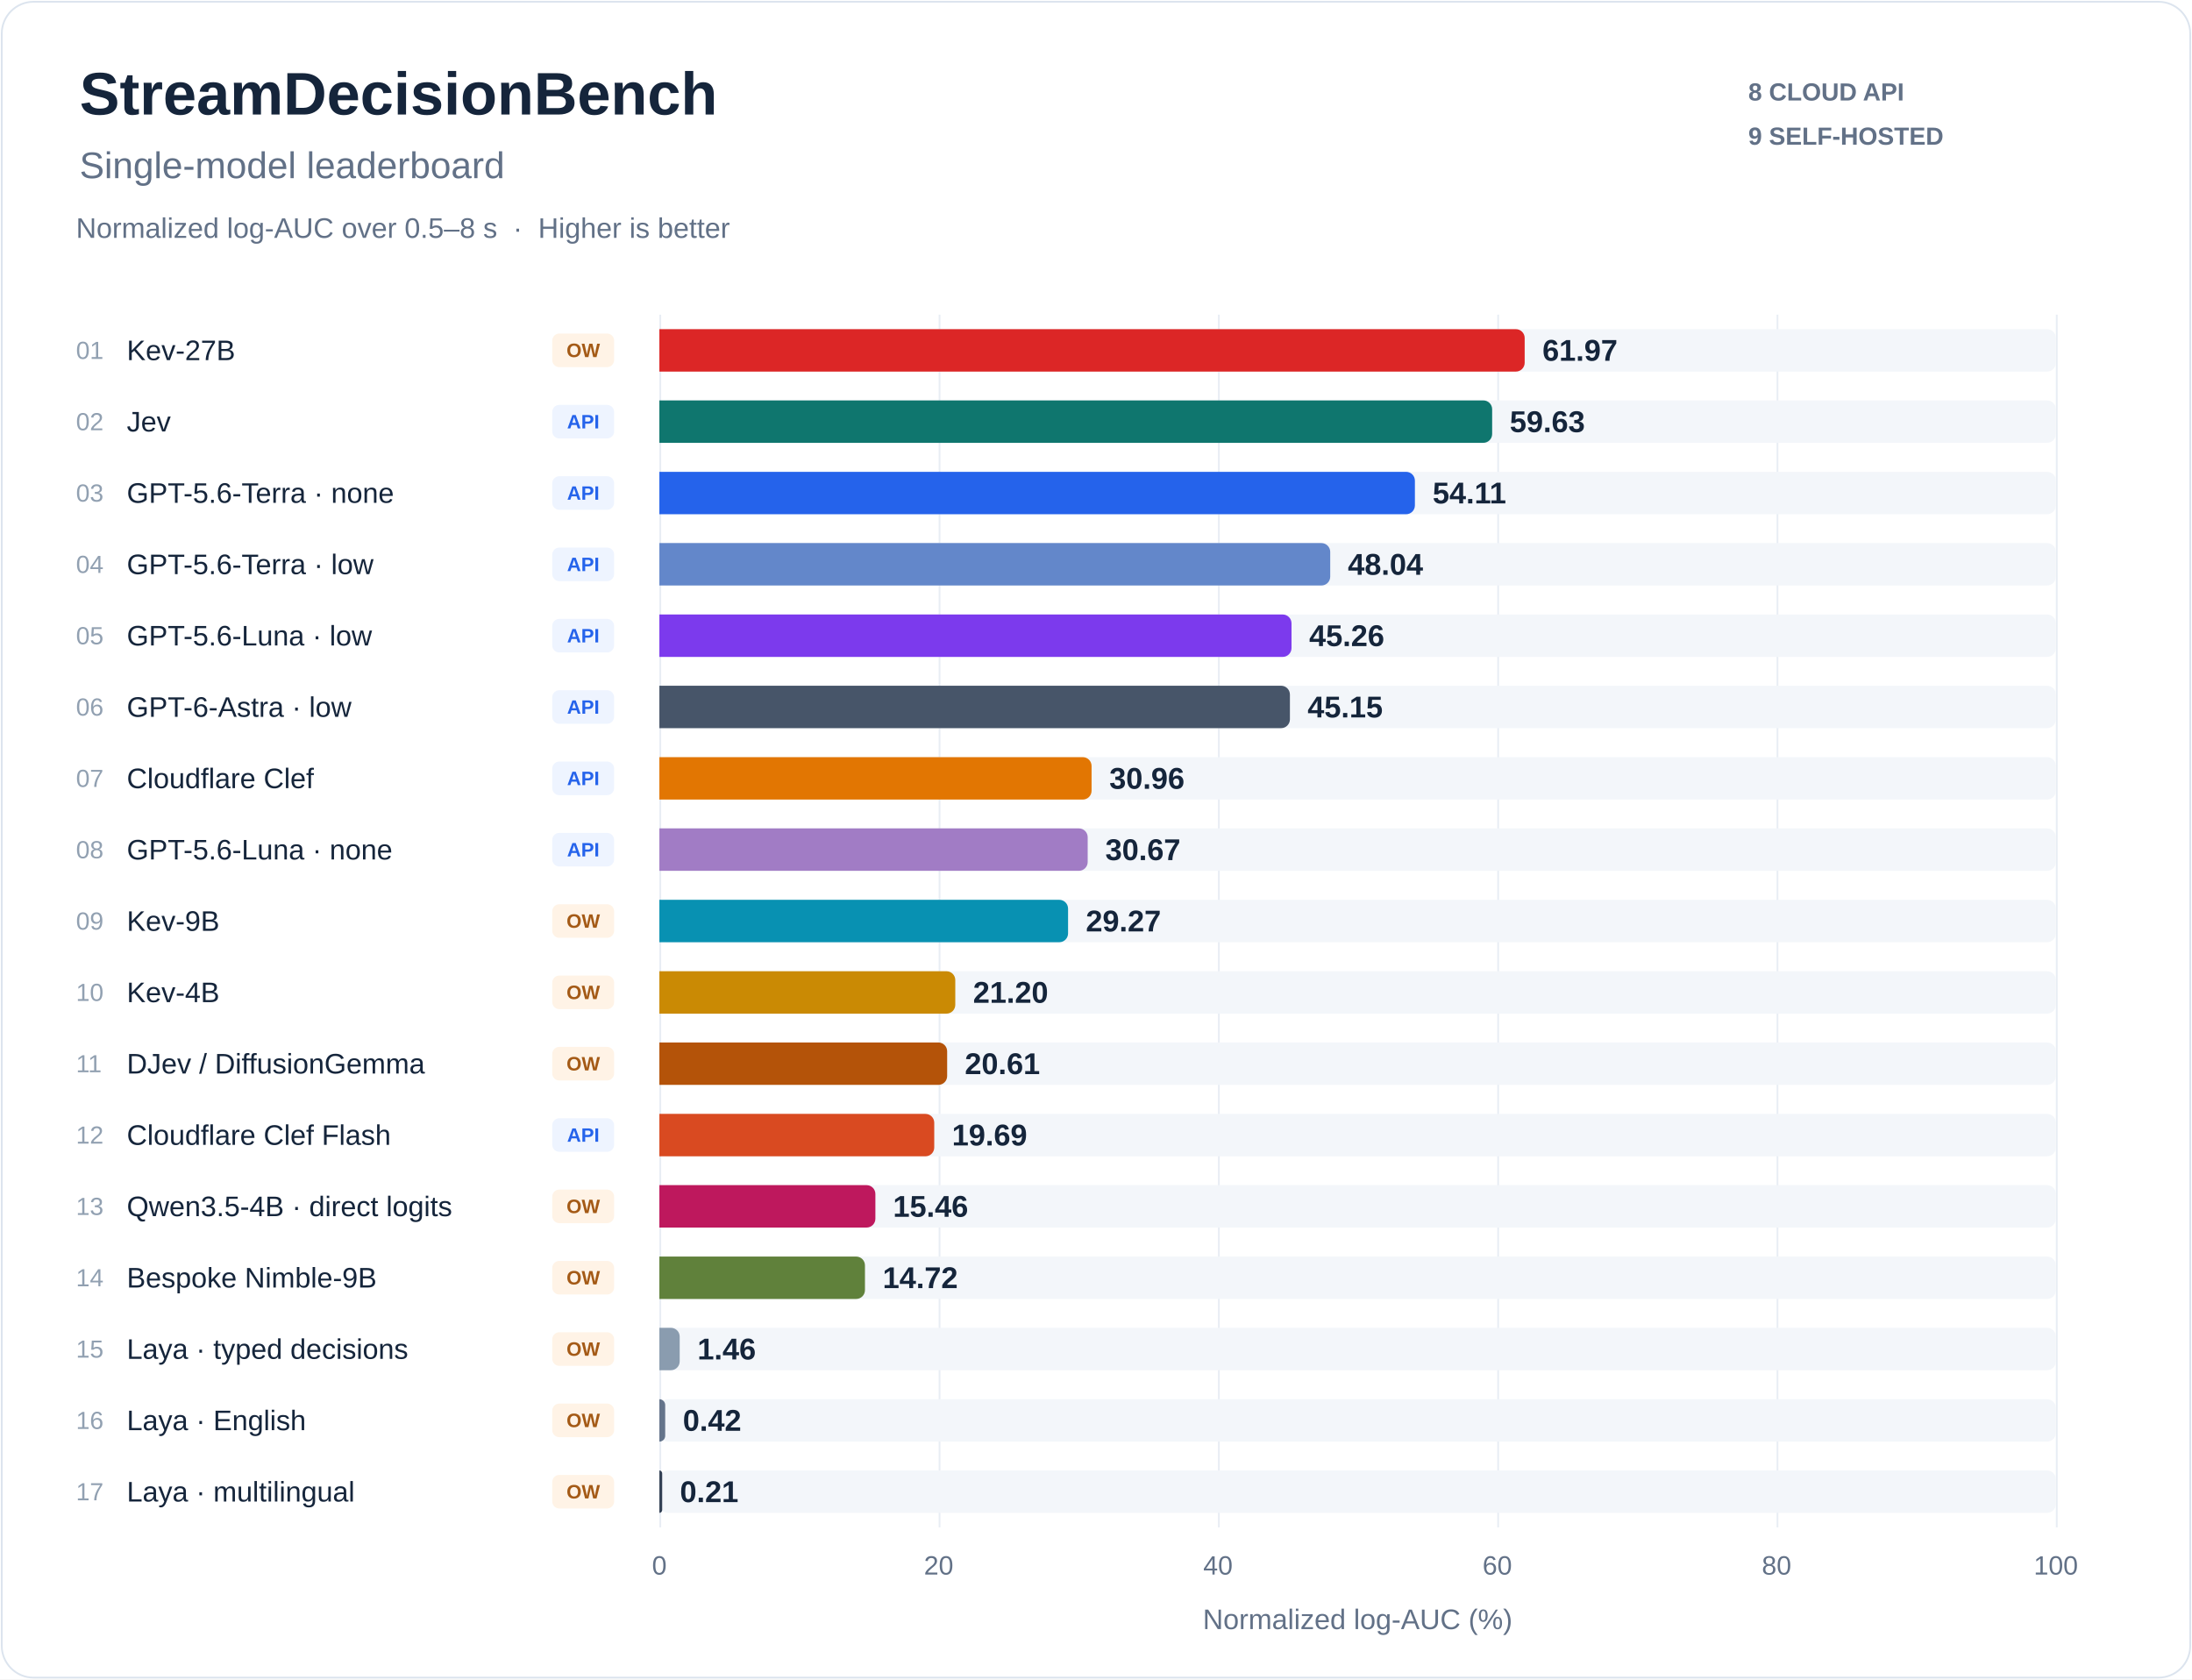
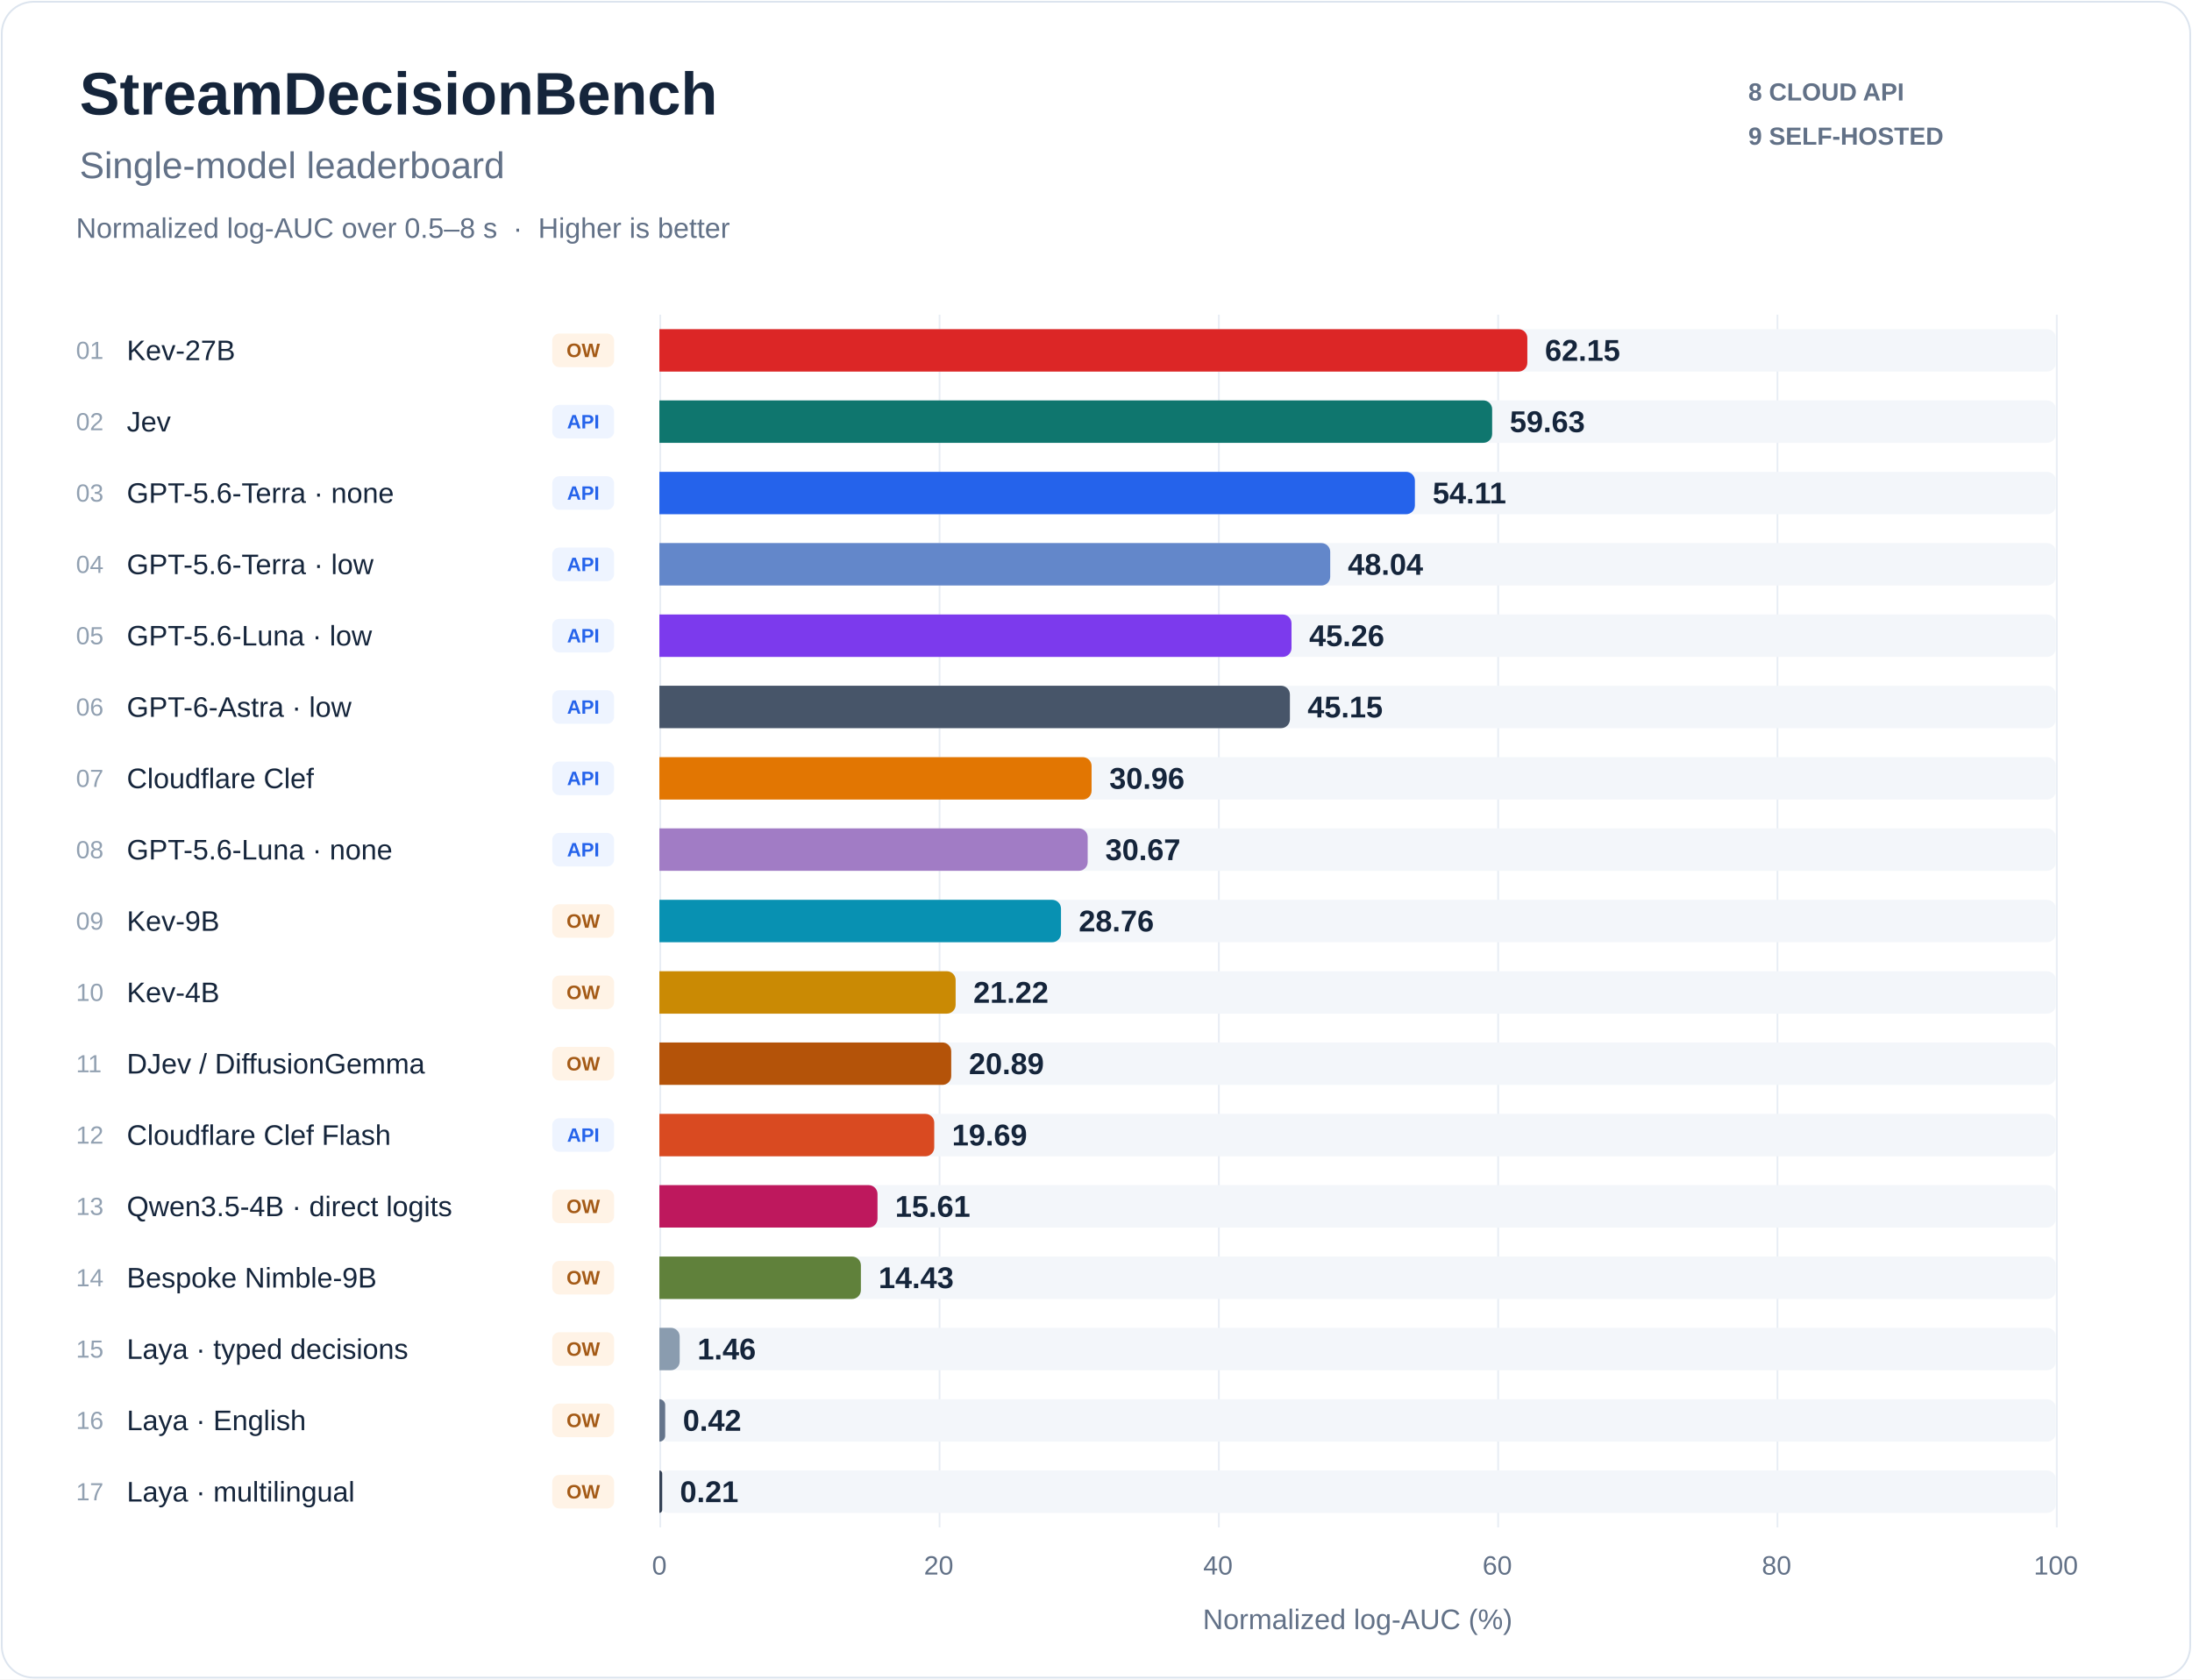
<svg xmlns="http://www.w3.org/2000/svg" role="img" aria-labelledby="chart-title chart-description" width="1240" height="950" version="1.1" baseProfile="full" viewBox="0 0 1240 950">
  <rect width="1240" height="950" x="0" y="0" fill="#FFFFFF" />
  <path d="M18 0L1220 0A18 18 0 0 1 1238 18L1238 930A18 18 0 0 1 1220 948L18 948A18 18 0 0 1 0 930L0 18A18 18 0 0 1 18 0Z" transform="translate(1 1)" fill="#FFFFFF" stroke="#DCE4EE" class="zr0-cls-0" />
  <text dominant-baseline="central" text-anchor="start" style="font-size:16px;font-family:Arial, Helvetica, sans-serif;font-weight:400;" xml:space="preserve" y="8" transform="translate(43 121)" fill="#627187">Normalized log-AUC over 0.5–8 s  ·  Higher is better</text>
  <text dominant-baseline="central" text-anchor="start" style="font-size:14px;font-family:Arial, Helvetica, sans-serif;font-weight:700;" xml:space="preserve" y="7" transform="translate(989 45)" fill="#627187">8 CLOUD API</text>
  <text dominant-baseline="central" text-anchor="start" style="font-size:14px;font-family:Arial, Helvetica, sans-serif;font-weight:700;" xml:space="preserve" y="7" transform="translate(989 70)" fill="#627187">9 SELF-HOSTED</text>
  <path d="M373.5 178L373.5 864" fill="none" pointer-events="visible" stroke="#E8EDF4" class="zr0-cls-0" />
  <path d="M531.5 178L531.5 864" fill="none" pointer-events="visible" stroke="#E8EDF4" class="zr0-cls-0" />
  <path d="M689.5 178L689.5 864" fill="none" pointer-events="visible" stroke="#E8EDF4" class="zr0-cls-0" />
  <path d="M847.5 178L847.5 864" fill="none" pointer-events="visible" stroke="#E8EDF4" class="zr0-cls-0" />
  <path d="M1005.5 178L1005.5 864" fill="none" pointer-events="visible" stroke="#E8EDF4" class="zr0-cls-0" />
  <path d="M1163.5 178L1163.5 864" fill="none" pointer-events="visible" stroke="#E8EDF4" class="zr0-cls-0" />
  <text dominant-baseline="central" text-anchor="middle" style="font-size:16px;font-family:Arial, Helvetica, sans-serif;" xml:space="preserve" y="8" transform="translate(768 908)" fill="#627187">Normalized log-AUC (%)</text>
  <text dominant-baseline="central" text-anchor="start" style="font-size:14px;font-family:Arial, Helvetica, sans-serif;" transform="translate(43 198.1765)" fill="#91A0B1">01</text>
  <text dominant-baseline="central" text-anchor="start" style="font: normal normal 12px Arial, Helvetica, sans-serif" xml:space="preserve" x="22" transform="translate(43 198.1765)" fill="#54555a">  </text>
  <text dominant-baseline="central" text-anchor="start" style="font-size:16px;font-family:Arial, Helvetica, sans-serif;font-weight:500;" x="28.72" transform="translate(43 198.1765)" fill="#15253B">Kev-27B</text>
  <text dominant-baseline="central" text-anchor="start" style="font: normal normal 12px Arial, Helvetica, sans-serif" xml:space="preserve" x="262.72" transform="translate(43 198.1765)" fill="#54555a">  </text>
  <path d="M273.4 -9.5L300.4 -9.5A4 4 0 0 1 304.4 -5.5L304.4 5.5A4 4 0 0 1 300.4 9.5L273.4 9.5A4 4 0 0 1 269.4 5.5L269.4 -5.5A4 4 0 0 1 273.4 -9.5Z" transform="translate(43 198.1765)" fill="#FFF3E6" class="zr0-cls-0" />
  <text dominant-baseline="central" text-anchor="middle" style="font-size:11px;font-family:Arial, Helvetica, sans-serif;font-weight:700;" x="286.94" transform="translate(43 198.1765)" fill="#A45A16">OW</text>
  <text dominant-baseline="central" text-anchor="start" style="font-size:14px;font-family:Arial, Helvetica, sans-serif;" transform="translate(43 238.5294)" fill="#91A0B1">02</text>
  <text dominant-baseline="central" text-anchor="start" style="font: normal normal 12px Arial, Helvetica, sans-serif" xml:space="preserve" x="22" transform="translate(43 238.5294)" fill="#54555a">  </text>
  <text dominant-baseline="central" text-anchor="start" style="font-size:16px;font-family:Arial, Helvetica, sans-serif;font-weight:500;" x="28.72" transform="translate(43 238.5294)" fill="#15253B">Jev</text>
  <text dominant-baseline="central" text-anchor="start" style="font: normal normal 12px Arial, Helvetica, sans-serif" xml:space="preserve" x="262.72" transform="translate(43 238.5294)" fill="#54555a">  </text>
  <path d="M273.4 -9.5L300.4 -9.5A4 4 0 0 1 304.4 -5.5L304.4 5.5A4 4 0 0 1 300.4 9.5L273.4 9.5A4 4 0 0 1 269.4 5.5L269.4 -5.5A4 4 0 0 1 273.4 -9.5Z" transform="translate(43 238.5294)" fill="#EEF4FF" class="zr0-cls-0" />
  <text dominant-baseline="central" text-anchor="middle" style="font-size:11px;font-family:Arial, Helvetica, sans-serif;font-weight:700;" x="286.94" transform="translate(43 238.5294)" fill="#2563EB">API</text>
  <text dominant-baseline="central" text-anchor="start" style="font-size:14px;font-family:Arial, Helvetica, sans-serif;" transform="translate(43 278.8824)" fill="#91A0B1">03</text>
  <text dominant-baseline="central" text-anchor="start" style="font: normal normal 12px Arial, Helvetica, sans-serif" xml:space="preserve" x="22" transform="translate(43 278.8824)" fill="#54555a">  </text>
  <text dominant-baseline="central" text-anchor="start" style="font-size:16px;font-family:Arial, Helvetica, sans-serif;font-weight:500;" xml:space="preserve" x="28.72" transform="translate(43 278.8824)" fill="#15253B">GPT-5.6-Terra · none</text>
  <text dominant-baseline="central" text-anchor="start" style="font: normal normal 12px Arial, Helvetica, sans-serif" xml:space="preserve" x="262.72" transform="translate(43 278.8824)" fill="#54555a">  </text>
  <path d="M273.4 -9.5L300.4 -9.5A4 4 0 0 1 304.4 -5.5L304.4 5.5A4 4 0 0 1 300.4 9.5L273.4 9.5A4 4 0 0 1 269.4 5.5L269.4 -5.5A4 4 0 0 1 273.4 -9.5Z" transform="translate(43 278.8824)" fill="#EEF4FF" class="zr0-cls-0" />
  <text dominant-baseline="central" text-anchor="middle" style="font-size:11px;font-family:Arial, Helvetica, sans-serif;font-weight:700;" x="286.94" transform="translate(43 278.8824)" fill="#2563EB">API</text>
  <text dominant-baseline="central" text-anchor="start" style="font-size:14px;font-family:Arial, Helvetica, sans-serif;" transform="translate(43 319.2353)" fill="#91A0B1">04</text>
  <text dominant-baseline="central" text-anchor="start" style="font: normal normal 12px Arial, Helvetica, sans-serif" xml:space="preserve" x="22" transform="translate(43 319.2353)" fill="#54555a">  </text>
  <text dominant-baseline="central" text-anchor="start" style="font-size:16px;font-family:Arial, Helvetica, sans-serif;font-weight:500;" xml:space="preserve" x="28.72" transform="translate(43 319.2353)" fill="#15253B">GPT-5.6-Terra · low</text>
  <text dominant-baseline="central" text-anchor="start" style="font: normal normal 12px Arial, Helvetica, sans-serif" xml:space="preserve" x="262.72" transform="translate(43 319.2353)" fill="#54555a">  </text>
  <path d="M273.4 -9.5L300.4 -9.5A4 4 0 0 1 304.4 -5.5L304.4 5.5A4 4 0 0 1 300.4 9.5L273.4 9.5A4 4 0 0 1 269.4 5.5L269.4 -5.5A4 4 0 0 1 273.4 -9.5Z" transform="translate(43 319.2353)" fill="#EEF4FF" class="zr0-cls-0" />
  <text dominant-baseline="central" text-anchor="middle" style="font-size:11px;font-family:Arial, Helvetica, sans-serif;font-weight:700;" x="286.94" transform="translate(43 319.2353)" fill="#2563EB">API</text>
  <text dominant-baseline="central" text-anchor="start" style="font-size:14px;font-family:Arial, Helvetica, sans-serif;" transform="translate(43 359.5882)" fill="#91A0B1">05</text>
  <text dominant-baseline="central" text-anchor="start" style="font: normal normal 12px Arial, Helvetica, sans-serif" xml:space="preserve" x="22" transform="translate(43 359.5882)" fill="#54555a">  </text>
  <text dominant-baseline="central" text-anchor="start" style="font-size:16px;font-family:Arial, Helvetica, sans-serif;font-weight:500;" xml:space="preserve" x="28.72" transform="translate(43 359.5882)" fill="#15253B">GPT-5.6-Luna · low</text>
  <text dominant-baseline="central" text-anchor="start" style="font: normal normal 12px Arial, Helvetica, sans-serif" xml:space="preserve" x="262.72" transform="translate(43 359.5882)" fill="#54555a">  </text>
  <path d="M273.4 -9.5L300.4 -9.5A4 4 0 0 1 304.4 -5.5L304.4 5.5A4 4 0 0 1 300.4 9.5L273.4 9.5A4 4 0 0 1 269.4 5.5L269.4 -5.5A4 4 0 0 1 273.4 -9.5Z" transform="translate(43 359.5882)" fill="#EEF4FF" class="zr0-cls-0" />
  <text dominant-baseline="central" text-anchor="middle" style="font-size:11px;font-family:Arial, Helvetica, sans-serif;font-weight:700;" x="286.94" transform="translate(43 359.5882)" fill="#2563EB">API</text>
  <text dominant-baseline="central" text-anchor="start" style="font-size:14px;font-family:Arial, Helvetica, sans-serif;" transform="translate(43 399.9412)" fill="#91A0B1">06</text>
  <text dominant-baseline="central" text-anchor="start" style="font: normal normal 12px Arial, Helvetica, sans-serif" xml:space="preserve" x="22" transform="translate(43 399.9412)" fill="#54555a">  </text>
  <text dominant-baseline="central" text-anchor="start" style="font-size:16px;font-family:Arial, Helvetica, sans-serif;font-weight:500;" xml:space="preserve" x="28.72" transform="translate(43 399.9412)" fill="#15253B">GPT-6-Astra · low</text>
  <text dominant-baseline="central" text-anchor="start" style="font: normal normal 12px Arial, Helvetica, sans-serif" xml:space="preserve" x="262.72" transform="translate(43 399.9412)" fill="#54555a">  </text>
  <path d="M273.4 -9.5L300.4 -9.5A4 4 0 0 1 304.4 -5.5L304.4 5.5A4 4 0 0 1 300.4 9.5L273.4 9.5A4 4 0 0 1 269.4 5.5L269.4 -5.5A4 4 0 0 1 273.4 -9.5Z" transform="translate(43 399.9412)" fill="#EEF4FF" class="zr0-cls-0" />
  <text dominant-baseline="central" text-anchor="middle" style="font-size:11px;font-family:Arial, Helvetica, sans-serif;font-weight:700;" x="286.94" transform="translate(43 399.9412)" fill="#2563EB">API</text>
  <text dominant-baseline="central" text-anchor="start" style="font-size:14px;font-family:Arial, Helvetica, sans-serif;" transform="translate(43 440.2941)" fill="#91A0B1">07</text>
  <text dominant-baseline="central" text-anchor="start" style="font: normal normal 12px Arial, Helvetica, sans-serif" xml:space="preserve" x="22" transform="translate(43 440.2941)" fill="#54555a">  </text>
  <text dominant-baseline="central" text-anchor="start" style="font-size:16px;font-family:Arial, Helvetica, sans-serif;font-weight:500;" xml:space="preserve" x="28.72" transform="translate(43 440.2941)" fill="#15253B">Cloudflare Clef</text>
  <text dominant-baseline="central" text-anchor="start" style="font: normal normal 12px Arial, Helvetica, sans-serif" xml:space="preserve" x="262.72" transform="translate(43 440.2941)" fill="#54555a">  </text>
  <path d="M273.4 -9.5L300.4 -9.5A4 4 0 0 1 304.4 -5.5L304.4 5.5A4 4 0 0 1 300.4 9.5L273.4 9.5A4 4 0 0 1 269.4 5.5L269.4 -5.5A4 4 0 0 1 273.4 -9.5Z" transform="translate(43 440.2941)" fill="#EEF4FF" class="zr0-cls-0" />
  <text dominant-baseline="central" text-anchor="middle" style="font-size:11px;font-family:Arial, Helvetica, sans-serif;font-weight:700;" x="286.94" transform="translate(43 440.2941)" fill="#2563EB">API</text>
  <text dominant-baseline="central" text-anchor="start" style="font-size:14px;font-family:Arial, Helvetica, sans-serif;" transform="translate(43 480.6471)" fill="#91A0B1">08</text>
  <text dominant-baseline="central" text-anchor="start" style="font: normal normal 12px Arial, Helvetica, sans-serif" xml:space="preserve" x="22" transform="translate(43 480.6471)" fill="#54555a">  </text>
  <text dominant-baseline="central" text-anchor="start" style="font-size:16px;font-family:Arial, Helvetica, sans-serif;font-weight:500;" xml:space="preserve" x="28.72" transform="translate(43 480.6471)" fill="#15253B">GPT-5.6-Luna · none</text>
  <text dominant-baseline="central" text-anchor="start" style="font: normal normal 12px Arial, Helvetica, sans-serif" xml:space="preserve" x="262.72" transform="translate(43 480.6471)" fill="#54555a">  </text>
  <path d="M273.4 -9.5L300.4 -9.5A4 4 0 0 1 304.4 -5.5L304.4 5.5A4 4 0 0 1 300.4 9.5L273.4 9.5A4 4 0 0 1 269.4 5.5L269.4 -5.5A4 4 0 0 1 273.4 -9.5Z" transform="translate(43 480.6471)" fill="#EEF4FF" class="zr0-cls-0" />
  <text dominant-baseline="central" text-anchor="middle" style="font-size:11px;font-family:Arial, Helvetica, sans-serif;font-weight:700;" x="286.94" transform="translate(43 480.6471)" fill="#2563EB">API</text>
  <text dominant-baseline="central" text-anchor="start" style="font-size:14px;font-family:Arial, Helvetica, sans-serif;" transform="translate(43 521)" fill="#91A0B1">09</text>
  <text dominant-baseline="central" text-anchor="start" style="font: normal normal 12px Arial, Helvetica, sans-serif" xml:space="preserve" x="22" transform="translate(43 521)" fill="#54555a">  </text>
  <text dominant-baseline="central" text-anchor="start" style="font-size:16px;font-family:Arial, Helvetica, sans-serif;font-weight:500;" x="28.72" transform="translate(43 521)" fill="#15253B">Kev-9B</text>
  <text dominant-baseline="central" text-anchor="start" style="font: normal normal 12px Arial, Helvetica, sans-serif" xml:space="preserve" x="262.72" transform="translate(43 521)" fill="#54555a">  </text>
  <path d="M273.4 -9.5L300.4 -9.5A4 4 0 0 1 304.4 -5.5L304.4 5.5A4 4 0 0 1 300.4 9.5L273.4 9.5A4 4 0 0 1 269.4 5.5L269.4 -5.5A4 4 0 0 1 273.4 -9.5Z" transform="translate(43 521)" fill="#FFF3E6" class="zr0-cls-0" />
  <text dominant-baseline="central" text-anchor="middle" style="font-size:11px;font-family:Arial, Helvetica, sans-serif;font-weight:700;" x="286.94" transform="translate(43 521)" fill="#A45A16">OW</text>
  <text dominant-baseline="central" text-anchor="start" style="font-size:14px;font-family:Arial, Helvetica, sans-serif;" transform="translate(43 561.3529)" fill="#91A0B1">10</text>
  <text dominant-baseline="central" text-anchor="start" style="font: normal normal 12px Arial, Helvetica, sans-serif" xml:space="preserve" x="22" transform="translate(43 561.3529)" fill="#54555a">  </text>
  <text dominant-baseline="central" text-anchor="start" style="font-size:16px;font-family:Arial, Helvetica, sans-serif;font-weight:500;" x="28.72" transform="translate(43 561.3529)" fill="#15253B">Kev-4B</text>
  <text dominant-baseline="central" text-anchor="start" style="font: normal normal 12px Arial, Helvetica, sans-serif" xml:space="preserve" x="262.72" transform="translate(43 561.3529)" fill="#54555a">  </text>
  <path d="M273.4 -9.5L300.4 -9.5A4 4 0 0 1 304.4 -5.5L304.4 5.5A4 4 0 0 1 300.4 9.5L273.4 9.5A4 4 0 0 1 269.4 5.5L269.4 -5.5A4 4 0 0 1 273.4 -9.5Z" transform="translate(43 561.3529)" fill="#FFF3E6" class="zr0-cls-0" />
  <text dominant-baseline="central" text-anchor="middle" style="font-size:11px;font-family:Arial, Helvetica, sans-serif;font-weight:700;" x="286.94" transform="translate(43 561.3529)" fill="#A45A16">OW</text>
  <text dominant-baseline="central" text-anchor="start" style="font-size:14px;font-family:Arial, Helvetica, sans-serif;" transform="translate(43 601.7059)" fill="#91A0B1">11</text>
  <text dominant-baseline="central" text-anchor="start" style="font: normal normal 12px Arial, Helvetica, sans-serif" xml:space="preserve" x="22" transform="translate(43 601.7059)" fill="#54555a">  </text>
  <text dominant-baseline="central" text-anchor="start" style="font-size:16px;font-family:Arial, Helvetica, sans-serif;font-weight:500;" xml:space="preserve" x="28.72" transform="translate(43 601.7059)" fill="#15253B">DJev / DiffusionGemma</text>
  <text dominant-baseline="central" text-anchor="start" style="font: normal normal 12px Arial, Helvetica, sans-serif" xml:space="preserve" x="262.72" transform="translate(43 601.7059)" fill="#54555a">  </text>
  <path d="M273.4 -9.5L300.4 -9.5A4 4 0 0 1 304.4 -5.5L304.4 5.5A4 4 0 0 1 300.4 9.5L273.4 9.5A4 4 0 0 1 269.4 5.5L269.4 -5.5A4 4 0 0 1 273.4 -9.5Z" transform="translate(43 601.7059)" fill="#FFF3E6" class="zr0-cls-0" />
  <text dominant-baseline="central" text-anchor="middle" style="font-size:11px;font-family:Arial, Helvetica, sans-serif;font-weight:700;" x="286.94" transform="translate(43 601.7059)" fill="#A45A16">OW</text>
  <text dominant-baseline="central" text-anchor="start" style="font-size:14px;font-family:Arial, Helvetica, sans-serif;" transform="translate(43 642.0588)" fill="#91A0B1">12</text>
  <text dominant-baseline="central" text-anchor="start" style="font: normal normal 12px Arial, Helvetica, sans-serif" xml:space="preserve" x="22" transform="translate(43 642.0588)" fill="#54555a">  </text>
  <text dominant-baseline="central" text-anchor="start" style="font-size:16px;font-family:Arial, Helvetica, sans-serif;font-weight:500;" xml:space="preserve" x="28.72" transform="translate(43 642.0588)" fill="#15253B">Cloudflare Clef Flash</text>
  <text dominant-baseline="central" text-anchor="start" style="font: normal normal 12px Arial, Helvetica, sans-serif" xml:space="preserve" x="262.72" transform="translate(43 642.0588)" fill="#54555a">  </text>
  <path d="M273.4 -9.5L300.4 -9.5A4 4 0 0 1 304.4 -5.5L304.4 5.5A4 4 0 0 1 300.4 9.5L273.4 9.5A4 4 0 0 1 269.4 5.5L269.4 -5.5A4 4 0 0 1 273.4 -9.5Z" transform="translate(43 642.0588)" fill="#EEF4FF" class="zr0-cls-0" />
  <text dominant-baseline="central" text-anchor="middle" style="font-size:11px;font-family:Arial, Helvetica, sans-serif;font-weight:700;" x="286.94" transform="translate(43 642.0588)" fill="#2563EB">API</text>
  <text dominant-baseline="central" text-anchor="start" style="font-size:14px;font-family:Arial, Helvetica, sans-serif;" transform="translate(43 682.4118)" fill="#91A0B1">13</text>
  <text dominant-baseline="central" text-anchor="start" style="font: normal normal 12px Arial, Helvetica, sans-serif" xml:space="preserve" x="22" transform="translate(43 682.4118)" fill="#54555a">  </text>
  <text dominant-baseline="central" text-anchor="start" style="font-size:16px;font-family:Arial, Helvetica, sans-serif;font-weight:500;" xml:space="preserve" x="28.72" transform="translate(43 682.4118)" fill="#15253B">Qwen3.5-4B · direct logits</text>
  <text dominant-baseline="central" text-anchor="start" style="font: normal normal 12px Arial, Helvetica, sans-serif" xml:space="preserve" x="262.72" transform="translate(43 682.4118)" fill="#54555a">  </text>
  <path d="M273.4 -9.5L300.4 -9.5A4 4 0 0 1 304.4 -5.5L304.4 5.5A4 4 0 0 1 300.4 9.5L273.4 9.5A4 4 0 0 1 269.4 5.5L269.4 -5.5A4 4 0 0 1 273.4 -9.5Z" transform="translate(43 682.4118)" fill="#FFF3E6" class="zr0-cls-0" />
  <text dominant-baseline="central" text-anchor="middle" style="font-size:11px;font-family:Arial, Helvetica, sans-serif;font-weight:700;" x="286.94" transform="translate(43 682.4118)" fill="#A45A16">OW</text>
  <text dominant-baseline="central" text-anchor="start" style="font-size:14px;font-family:Arial, Helvetica, sans-serif;" transform="translate(43 722.7647)" fill="#91A0B1">14</text>
  <text dominant-baseline="central" text-anchor="start" style="font: normal normal 12px Arial, Helvetica, sans-serif" xml:space="preserve" x="22" transform="translate(43 722.7647)" fill="#54555a">  </text>
  <text dominant-baseline="central" text-anchor="start" style="font-size:16px;font-family:Arial, Helvetica, sans-serif;font-weight:500;" xml:space="preserve" x="28.72" transform="translate(43 722.7647)" fill="#15253B">Bespoke Nimble-9B</text>
  <text dominant-baseline="central" text-anchor="start" style="font: normal normal 12px Arial, Helvetica, sans-serif" xml:space="preserve" x="262.72" transform="translate(43 722.7647)" fill="#54555a">  </text>
  <path d="M273.4 -9.5L300.4 -9.5A4 4 0 0 1 304.4 -5.5L304.4 5.5A4 4 0 0 1 300.4 9.5L273.4 9.5A4 4 0 0 1 269.4 5.5L269.4 -5.5A4 4 0 0 1 273.4 -9.5Z" transform="translate(43 722.7647)" fill="#FFF3E6" class="zr0-cls-0" />
  <text dominant-baseline="central" text-anchor="middle" style="font-size:11px;font-family:Arial, Helvetica, sans-serif;font-weight:700;" x="286.94" transform="translate(43 722.7647)" fill="#A45A16">OW</text>
  <text dominant-baseline="central" text-anchor="start" style="font-size:14px;font-family:Arial, Helvetica, sans-serif;" transform="translate(43 763.1176)" fill="#91A0B1">15</text>
  <text dominant-baseline="central" text-anchor="start" style="font: normal normal 12px Arial, Helvetica, sans-serif" xml:space="preserve" x="22" transform="translate(43 763.1176)" fill="#54555a">  </text>
  <text dominant-baseline="central" text-anchor="start" style="font-size:16px;font-family:Arial, Helvetica, sans-serif;font-weight:500;" xml:space="preserve" x="28.72" transform="translate(43 763.1176)" fill="#15253B">Laya · typed decisions</text>
  <text dominant-baseline="central" text-anchor="start" style="font: normal normal 12px Arial, Helvetica, sans-serif" xml:space="preserve" x="262.72" transform="translate(43 763.1176)" fill="#54555a">  </text>
  <path d="M273.4 -9.5L300.4 -9.5A4 4 0 0 1 304.4 -5.5L304.4 5.5A4 4 0 0 1 300.4 9.5L273.4 9.5A4 4 0 0 1 269.4 5.5L269.4 -5.5A4 4 0 0 1 273.4 -9.5Z" transform="translate(43 763.1176)" fill="#FFF3E6" class="zr0-cls-0" />
  <text dominant-baseline="central" text-anchor="middle" style="font-size:11px;font-family:Arial, Helvetica, sans-serif;font-weight:700;" x="286.94" transform="translate(43 763.1176)" fill="#A45A16">OW</text>
  <text dominant-baseline="central" text-anchor="start" style="font-size:14px;font-family:Arial, Helvetica, sans-serif;" transform="translate(43 803.4706)" fill="#91A0B1">16</text>
  <text dominant-baseline="central" text-anchor="start" style="font: normal normal 12px Arial, Helvetica, sans-serif" xml:space="preserve" x="22" transform="translate(43 803.4706)" fill="#54555a">  </text>
  <text dominant-baseline="central" text-anchor="start" style="font-size:16px;font-family:Arial, Helvetica, sans-serif;font-weight:500;" xml:space="preserve" x="28.72" transform="translate(43 803.4706)" fill="#15253B">Laya · English</text>
  <text dominant-baseline="central" text-anchor="start" style="font: normal normal 12px Arial, Helvetica, sans-serif" xml:space="preserve" x="262.72" transform="translate(43 803.4706)" fill="#54555a">  </text>
  <path d="M273.4 -9.5L300.4 -9.5A4 4 0 0 1 304.4 -5.5L304.4 5.5A4 4 0 0 1 300.4 9.5L273.4 9.5A4 4 0 0 1 269.4 5.5L269.4 -5.5A4 4 0 0 1 273.4 -9.5Z" transform="translate(43 803.4706)" fill="#FFF3E6" class="zr0-cls-0" />
  <text dominant-baseline="central" text-anchor="middle" style="font-size:11px;font-family:Arial, Helvetica, sans-serif;font-weight:700;" x="286.94" transform="translate(43 803.4706)" fill="#A45A16">OW</text>
  <text dominant-baseline="central" text-anchor="start" style="font-size:14px;font-family:Arial, Helvetica, sans-serif;" transform="translate(43 843.8235)" fill="#91A0B1">17</text>
  <text dominant-baseline="central" text-anchor="start" style="font: normal normal 12px Arial, Helvetica, sans-serif" xml:space="preserve" x="22" transform="translate(43 843.8235)" fill="#54555a">  </text>
  <text dominant-baseline="central" text-anchor="start" style="font-size:16px;font-family:Arial, Helvetica, sans-serif;font-weight:500;" xml:space="preserve" x="28.72" transform="translate(43 843.8235)" fill="#15253B">Laya · multilingual</text>
  <text dominant-baseline="central" text-anchor="start" style="font: normal normal 12px Arial, Helvetica, sans-serif" xml:space="preserve" x="262.72" transform="translate(43 843.8235)" fill="#54555a">  </text>
  <path d="M273.4 -9.5L300.4 -9.5A4 4 0 0 1 304.4 -5.5L304.4 5.5A4 4 0 0 1 300.4 9.5L273.4 9.5A4 4 0 0 1 269.4 5.5L269.4 -5.5A4 4 0 0 1 273.4 -9.5Z" transform="translate(43 843.8235)" fill="#FFF3E6" class="zr0-cls-0" />
  <text dominant-baseline="central" text-anchor="middle" style="font-size:11px;font-family:Arial, Helvetica, sans-serif;font-weight:700;" x="286.94" transform="translate(43 843.8235)" fill="#A45A16">OW</text>
  <text dominant-baseline="central" text-anchor="middle" style="font-size:15px;font-family:Arial, Helvetica, sans-serif;" y="7.5" transform="translate(373 878)" fill="#627187">0</text>
  <text dominant-baseline="central" text-anchor="middle" style="font-size:15px;font-family:Arial, Helvetica, sans-serif;" y="7.5" transform="translate(531 878)" fill="#627187">20</text>
  <text dominant-baseline="central" text-anchor="middle" style="font-size:15px;font-family:Arial, Helvetica, sans-serif;" y="7.5" transform="translate(689 878)" fill="#627187">40</text>
  <text dominant-baseline="central" text-anchor="middle" style="font-size:15px;font-family:Arial, Helvetica, sans-serif;" y="7.5" transform="translate(847 878)" fill="#627187">60</text>
  <text dominant-baseline="central" text-anchor="middle" style="font-size:15px;font-family:Arial, Helvetica, sans-serif;" y="7.5" transform="translate(1005 878)" fill="#627187">80</text>
  <text dominant-baseline="central" text-anchor="middle" style="font-size:15px;font-family:Arial, Helvetica, sans-serif;" y="7.5" transform="translate(1163 878)" fill="#627187">100</text>
  <path d="M378 186.2L1158 186.2A5 5 0 0 1 1163 191.2L1163 205.2A5 5 0 0 1 1158 210.2L378 210.2A5 5 0 0 1 373 205.2L373 191.2A5 5 0 0 1 378 186.2Z" fill="#F3F6FA" class="zr0-cls-0" />
  <path d="M378 226.5L1158 226.5A5 5 0 0 1 1163 231.5L1163 245.5A5 5 0 0 1 1158 250.5L378 250.5A5 5 0 0 1 373 245.5L373 231.5A5 5 0 0 1 378 226.5Z" fill="#F3F6FA" class="zr0-cls-0" />
  <path d="M378 266.9L1158 266.9A5 5 0 0 1 1163 271.9L1163 285.9A5 5 0 0 1 1158 290.9L378 290.9A5 5 0 0 1 373 285.9L373 271.9A5 5 0 0 1 378 266.9Z" fill="#F3F6FA" class="zr0-cls-0" />
  <path d="M378 307.2L1158 307.2A5 5 0 0 1 1163 312.2L1163 326.2A5 5 0 0 1 1158 331.2L378 331.2A5 5 0 0 1 373 326.2L373 312.2A5 5 0 0 1 378 307.2Z" fill="#F3F6FA" class="zr0-cls-0" />
  <path d="M378 347.6L1158 347.6A5 5 0 0 1 1163 352.6L1163 366.6A5 5 0 0 1 1158 371.6L378 371.6A5 5 0 0 1 373 366.6L373 352.6A5 5 0 0 1 378 347.6Z" fill="#F3F6FA" class="zr0-cls-0" />
  <path d="M378 387.9L1158 387.9A5 5 0 0 1 1163 392.9L1163 406.9A5 5 0 0 1 1158 411.9L378 411.9A5 5 0 0 1 373 406.9L373 392.9A5 5 0 0 1 378 387.9Z" fill="#F3F6FA" class="zr0-cls-0" />
  <path d="M378 428.3L1158 428.3A5 5 0 0 1 1163 433.3L1163 447.3A5 5 0 0 1 1158 452.3L378 452.3A5 5 0 0 1 373 447.3L373 433.3A5 5 0 0 1 378 428.3Z" fill="#F3F6FA" class="zr0-cls-0" />
  <path d="M378 468.6L1158 468.6A5 5 0 0 1 1163 473.6L1163 487.6A5 5 0 0 1 1158 492.6L378 492.6A5 5 0 0 1 373 487.6L373 473.6A5 5 0 0 1 378 468.6Z" fill="#F3F6FA" class="zr0-cls-0" />
  <path d="M378 509L1158 509A5 5 0 0 1 1163 514L1163 528A5 5 0 0 1 1158 533L378 533A5 5 0 0 1 373 528L373 514A5 5 0 0 1 378 509Z" fill="#F3F6FA" class="zr0-cls-0" />
  <path d="M378 549.4L1158 549.4A5 5 0 0 1 1163 554.4L1163 568.4A5 5 0 0 1 1158 573.4L378 573.4A5 5 0 0 1 373 568.4L373 554.4A5 5 0 0 1 378 549.4Z" fill="#F3F6FA" class="zr0-cls-0" />
  <path d="M378 589.7L1158 589.7A5 5 0 0 1 1163 594.7L1163 608.7A5 5 0 0 1 1158 613.7L378 613.7A5 5 0 0 1 373 608.7L373 594.7A5 5 0 0 1 378 589.7Z" fill="#F3F6FA" class="zr0-cls-0" />
  <path d="M378 630.1L1158 630.1A5 5 0 0 1 1163 635.1L1163 649.1A5 5 0 0 1 1158 654.1L378 654.1A5 5 0 0 1 373 649.1L373 635.1A5 5 0 0 1 378 630.1Z" fill="#F3F6FA" class="zr0-cls-0" />
  <path d="M378 670.4L1158 670.4A5 5 0 0 1 1163 675.4L1163 689.4A5 5 0 0 1 1158 694.4L378 694.4A5 5 0 0 1 373 689.4L373 675.4A5 5 0 0 1 378 670.4Z" fill="#F3F6FA" class="zr0-cls-0" />
  <path d="M378 710.8L1158 710.8A5 5 0 0 1 1163 715.8L1163 729.8A5 5 0 0 1 1158 734.8L378 734.8A5 5 0 0 1 373 729.8L373 715.8A5 5 0 0 1 378 710.8Z" fill="#F3F6FA" class="zr0-cls-0" />
  <path d="M378 751.1L1158 751.1A5 5 0 0 1 1163 756.1L1163 770.1A5 5 0 0 1 1158 775.1L378 775.1A5 5 0 0 1 373 770.1L373 756.1A5 5 0 0 1 378 751.1Z" fill="#F3F6FA" class="zr0-cls-0" />
  <path d="M378 791.5L1158 791.5A5 5 0 0 1 1163 796.5L1163 810.5A5 5 0 0 1 1158 815.5L378 815.5A5 5 0 0 1 373 810.5L373 796.5A5 5 0 0 1 378 791.5Z" fill="#F3F6FA" class="zr0-cls-0" />
  <path d="M378 831.8L1158 831.8A5 5 0 0 1 1163 836.8L1163 850.8A5 5 0 0 1 1158 855.8L378 855.8A5 5 0 0 1 373 850.8L373 836.8A5 5 0 0 1 378 831.8Z" fill="#F3F6FA" class="zr0-cls-0" />
-   <path d="M373 186.2L857.5 186.2A5 5 0 0 1 862.5 191.2L862.5 205.2A5 5 0 0 1 857.5 210.2L373 210.2L373 186.2Z" fill="#DC2626" ecmeta_series_index="0" ecmeta_data_index="0" ecmeta_ssr_type="chart" ecmeta_silent="true" class="zr0-cls-0" />
+   <path d="M373 186.2L859 186.2A5 5 0 0 1 864 191.2L864 205.2A5 5 0 0 1 859 210.2L373 210.2L373 186.2Z" fill="#DC2626" ecmeta_series_index="0" ecmeta_data_index="0" ecmeta_ssr_type="chart" ecmeta_silent="true" class="zr0-cls-0" />
  <path d="M373 226.5L839.1 226.5A5 5 0 0 1 844.1 231.5L844.1 245.5A5 5 0 0 1 839.1 250.5L373 250.5L373 226.5Z" fill="#0F766E" ecmeta_series_index="0" ecmeta_data_index="1" ecmeta_ssr_type="chart" ecmeta_silent="true" class="zr0-cls-0" />
  <path d="M373 266.9L795.4 266.9A5 5 0 0 1 800.4 271.9L800.4 285.9A5 5 0 0 1 795.4 290.9L373 290.9L373 266.9Z" fill="#2563EB" ecmeta_series_index="0" ecmeta_data_index="2" ecmeta_ssr_type="chart" ecmeta_silent="true" class="zr0-cls-0" />
  <path d="M373 307.2L747.5 307.2A5 5 0 0 1 752.5 312.2L752.5 326.2A5 5 0 0 1 747.5 331.2L373 331.2L373 307.2Z" fill="#6387CA" ecmeta_series_index="0" ecmeta_data_index="3" ecmeta_ssr_type="chart" ecmeta_silent="true" class="zr0-cls-0" />
  <path d="M373 347.6L725.6 347.6A5 5 0 0 1 730.6 352.6L730.6 366.6A5 5 0 0 1 725.6 371.6L373 371.6L373 347.6Z" fill="#7C3AED" ecmeta_series_index="0" ecmeta_data_index="4" ecmeta_ssr_type="chart" ecmeta_silent="true" class="zr0-cls-0" />
  <path d="M373 387.9L724.7 387.9A5 5 0 0 1 729.7 392.9L729.7 406.9A5 5 0 0 1 724.7 411.9L373 411.9L373 387.9Z" fill="#475569" ecmeta_series_index="0" ecmeta_data_index="5" ecmeta_ssr_type="chart" ecmeta_silent="true" class="zr0-cls-0" />
  <path d="M373 428.3L612.5 428.3A5 5 0 0 1 617.5 433.3L617.5 447.3A5 5 0 0 1 612.5 452.3L373 452.3L373 428.3Z" fill="#E27602" ecmeta_series_index="0" ecmeta_data_index="6" ecmeta_ssr_type="chart" ecmeta_silent="true" class="zr0-cls-0" />
  <path d="M373 468.6L610.3 468.6A5 5 0 0 1 615.3 473.6L615.3 487.6A5 5 0 0 1 610.3 492.6L373 492.6L373 468.6Z" fill="#A17CC5" ecmeta_series_index="0" ecmeta_data_index="7" ecmeta_ssr_type="chart" ecmeta_silent="true" class="zr0-cls-0" />
-   <path d="M373 509L599.2 509A5 5 0 0 1 604.2 514L604.2 528A5 5 0 0 1 599.2 533L373 533L373 509Z" fill="#0891B2" ecmeta_series_index="0" ecmeta_data_index="8" ecmeta_ssr_type="chart" ecmeta_silent="true" class="zr0-cls-0" />
-   <path d="M373 549.4L535.4 549.4A5 5 0 0 1 540.4 554.4L540.4 568.4A5 5 0 0 1 535.4 573.4L373 573.4L373 549.4Z" fill="#CA8A04" ecmeta_series_index="0" ecmeta_data_index="9" ecmeta_ssr_type="chart" ecmeta_silent="true" class="zr0-cls-0" />
-   <path d="M373 589.7L530.8 589.7A5 5 0 0 1 535.8 594.7L535.8 608.7A5 5 0 0 1 530.8 613.7L373 613.7L373 589.7Z" fill="#B45309" ecmeta_series_index="0" ecmeta_data_index="10" ecmeta_ssr_type="chart" ecmeta_silent="true" class="zr0-cls-0" />
+   <path d="M373 509L595.2 509A5 5 0 0 1 600.2 514L600.2 528A5 5 0 0 1 595.2 533L373 533L373 509Z" fill="#0891B2" ecmeta_series_index="0" ecmeta_data_index="8" ecmeta_ssr_type="chart" ecmeta_silent="true" class="zr0-cls-0" />
+   <path d="M373 549.4L535.6 549.4A5 5 0 0 1 540.6 554.4L540.6 568.4A5 5 0 0 1 535.6 573.4L373 573.4L373 549.4Z" fill="#CA8A04" ecmeta_series_index="0" ecmeta_data_index="9" ecmeta_ssr_type="chart" ecmeta_silent="true" class="zr0-cls-0" />
+   <path d="M373 589.7L533.1 589.7A5 5 0 0 1 538.1 594.7L538.1 608.7A5 5 0 0 1 533.1 613.7L373 613.7L373 589.7Z" fill="#B45309" ecmeta_series_index="0" ecmeta_data_index="10" ecmeta_ssr_type="chart" ecmeta_silent="true" class="zr0-cls-0" />
  <path d="M373 630.1L523.5 630.1A5 5 0 0 1 528.5 635.1L528.5 649.1A5 5 0 0 1 523.5 654.1L373 654.1L373 630.1Z" fill="#D94A21" ecmeta_series_index="0" ecmeta_data_index="11" ecmeta_ssr_type="chart" ecmeta_silent="true" class="zr0-cls-0" />
-   <path d="M373 670.4L490.2 670.4A5 5 0 0 1 495.2 675.4L495.2 689.4A5 5 0 0 1 490.2 694.4L373 694.4L373 670.4Z" fill="#BE185D" ecmeta_series_index="0" ecmeta_data_index="12" ecmeta_ssr_type="chart" ecmeta_silent="true" class="zr0-cls-0" />
-   <path d="M373 710.8L484.3 710.8A5 5 0 0 1 489.3 715.8L489.3 729.8A5 5 0 0 1 484.3 734.8L373 734.8L373 710.8Z" fill="#60813B" ecmeta_series_index="0" ecmeta_data_index="13" ecmeta_ssr_type="chart" ecmeta_silent="true" class="zr0-cls-0" />
+   <path d="M373 670.4L491.4 670.4A5 5 0 0 1 496.4 675.4L496.4 689.4A5 5 0 0 1 491.4 694.4L373 694.4L373 670.4Z" fill="#BE185D" ecmeta_series_index="0" ecmeta_data_index="12" ecmeta_ssr_type="chart" ecmeta_silent="true" class="zr0-cls-0" />
+   <path d="M373 710.8L482 710.8A5 5 0 0 1 487 715.8L487 729.8A5 5 0 0 1 482 734.8L373 734.8L373 710.8Z" fill="#60813B" ecmeta_series_index="0" ecmeta_data_index="13" ecmeta_ssr_type="chart" ecmeta_silent="true" class="zr0-cls-0" />
  <path d="M373 751.1L379.5 751.1A5 5 0 0 1 384.5 756.1L384.5 770.1A5 5 0 0 1 379.5 775.1L373 775.1L373 751.1Z" fill="#8A9CAF" ecmeta_series_index="0" ecmeta_data_index="14" ecmeta_ssr_type="chart" ecmeta_silent="true" class="zr0-cls-0" />
  <path d="M373 791.5A3.3 3.3 0 0 1 376.3 794.8L376.3 812.2A3.3 3.3 0 0 1 373 815.5L373 791.5Z" fill="#64748B" ecmeta_series_index="0" ecmeta_data_index="15" ecmeta_ssr_type="chart" ecmeta_silent="true" class="zr0-cls-0" />
-   <path d="M373 831.8A1.6 1.6 0 0 1 374.6 833.5L374.6 854.2A1.6 1.6 0 0 1 373 855.8L373 855.8L373 831.8Z" fill="#334155" ecmeta_series_index="0" ecmeta_data_index="16" ecmeta_ssr_type="chart" ecmeta_silent="true" class="zr0-cls-0" />
-   <text dominant-baseline="central" text-anchor="start" style="font-size:17px;font-family:Arial, Helvetica, sans-serif;font-weight:700;" transform="translate(872.5247 198.1765)" fill="#15253B">61.97</text>
+   <path d="M373 831.8A1.6 1.6 0 0 1 374.6 833.5L374.6 854.2A1.6 1.6 0 0 1 373 855.8L373 831.8Z" fill="#334155" ecmeta_series_index="0" ecmeta_data_index="16" ecmeta_ssr_type="chart" ecmeta_silent="true" class="zr0-cls-0" />
+   <text dominant-baseline="central" text-anchor="start" style="font-size:17px;font-family:Arial, Helvetica, sans-serif;font-weight:700;" transform="translate(873.962 198.1765)" fill="#15253B">62.15</text>
  <text dominant-baseline="central" text-anchor="start" style="font-size:17px;font-family:Arial, Helvetica, sans-serif;font-weight:700;" transform="translate(854.0544 238.5294)" fill="#15253B">59.63</text>
  <text dominant-baseline="central" text-anchor="start" style="font-size:17px;font-family:Arial, Helvetica, sans-serif;font-weight:700;" transform="translate(810.4327 278.8824)" fill="#15253B">54.11</text>
  <text dominant-baseline="central" text-anchor="start" style="font-size:17px;font-family:Arial, Helvetica, sans-serif;font-weight:700;" transform="translate(762.4802 319.2353)" fill="#15253B">48.04</text>
  <text dominant-baseline="central" text-anchor="start" style="font-size:17px;font-family:Arial, Helvetica, sans-serif;font-weight:700;" transform="translate(740.5893 359.5882)" fill="#15253B">45.26</text>
  <text dominant-baseline="central" text-anchor="start" style="font-size:17px;font-family:Arial, Helvetica, sans-serif;font-weight:700;" transform="translate(739.686 399.9412)" fill="#15253B">45.15</text>
  <text dominant-baseline="central" text-anchor="start" style="font-size:17px;font-family:Arial, Helvetica, sans-serif;font-weight:700;" transform="translate(627.5486 440.2941)" fill="#15253B">30.96</text>
  <text dominant-baseline="central" text-anchor="start" style="font-size:17px;font-family:Arial, Helvetica, sans-serif;font-weight:700;" transform="translate(625.2751 480.6471)" fill="#15253B">30.67</text>
-   <text dominant-baseline="central" text-anchor="start" style="font-size:17px;font-family:Arial, Helvetica, sans-serif;font-weight:700;" transform="translate(614.2387 521)" fill="#15253B">29.27</text>
-   <text dominant-baseline="central" text-anchor="start" style="font-size:17px;font-family:Arial, Helvetica, sans-serif;font-weight:700;" transform="translate(550.4443 561.3529)" fill="#15253B">21.20</text>
-   <text dominant-baseline="central" text-anchor="start" style="font-size:17px;font-family:Arial, Helvetica, sans-serif;font-weight:700;" transform="translate(545.7857 601.7059)" fill="#15253B">20.61</text>
+   <text dominant-baseline="central" text-anchor="start" style="font-size:17px;font-family:Arial, Helvetica, sans-serif;font-weight:700;" transform="translate(610.2354 521)" fill="#15253B">28.76</text>
+   <text dominant-baseline="central" text-anchor="start" style="font-size:17px;font-family:Arial, Helvetica, sans-serif;font-weight:700;" transform="translate(550.6096 561.3529)" fill="#15253B">21.22</text>
+   <text dominant-baseline="central" text-anchor="start" style="font-size:17px;font-family:Arial, Helvetica, sans-serif;font-weight:700;" transform="translate(548.0589 601.7059)" fill="#15253B">20.89</text>
  <text dominant-baseline="central" text-anchor="start" style="font-size:17px;font-family:Arial, Helvetica, sans-serif;font-weight:700;" transform="translate(538.5275 642.0588)" fill="#15253B">19.69</text>
-   <text dominant-baseline="central" text-anchor="start" style="font-size:17px;font-family:Arial, Helvetica, sans-serif;font-weight:700;" transform="translate(505.1658 682.4118)" fill="#15253B">15.46</text>
-   <text dominant-baseline="central" text-anchor="start" style="font-size:17px;font-family:Arial, Helvetica, sans-serif;font-weight:700;" transform="translate(499.3203 722.7647)" fill="#15253B">14.72</text>
+   <text dominant-baseline="central" text-anchor="start" style="font-size:17px;font-family:Arial, Helvetica, sans-serif;font-weight:700;" transform="translate(506.3559 682.4118)" fill="#15253B">15.61</text>
+   <text dominant-baseline="central" text-anchor="start" style="font-size:17px;font-family:Arial, Helvetica, sans-serif;font-weight:700;" transform="translate(496.9741 722.7647)" fill="#15253B">14.43</text>
  <text dominant-baseline="central" text-anchor="start" style="font-size:17px;font-family:Arial, Helvetica, sans-serif;font-weight:700;" transform="translate(394.5208 763.1176)" fill="#15253B">1.46</text>
  <text dominant-baseline="central" text-anchor="start" style="font-size:17px;font-family:Arial, Helvetica, sans-serif;font-weight:700;" transform="translate(386.2915 803.4706)" fill="#15253B">0.42</text>
-   <text dominant-baseline="central" text-anchor="start" style="font-size:17px;font-family:Arial, Helvetica, sans-serif;font-weight:700;" transform="translate(384.6437 843.8235)" fill="#15253B">0.21</text>
+   <text dominant-baseline="central" text-anchor="start" style="font-size:17px;font-family:Arial, Helvetica, sans-serif;font-weight:700;" transform="translate(384.6469 843.8235)" fill="#15253B">0.21</text>
  <path d="M-5 -5l347.3 0l0 78l-347.3 0Z" transform="translate(45 36)" fill="rgb(0,0,0)" fill-opacity="0" stroke="#3c3c41" stroke-width="0" class="zr0-cls-0" />
  <text dominant-baseline="central" text-anchor="start" style="font-size:34px;font-family:Arial, Helvetica, sans-serif;font-weight:700;" y="17" transform="translate(45 36)" fill="#15253B">StreamDecisionBench</text>
  <text dominant-baseline="central" text-anchor="start" style="font-size:21px;font-family:Arial, Helvetica, sans-serif;" xml:space="preserve" y="57.5" transform="translate(45 36)" fill="#627187">Single-model leaderboard</text>
  <style>
.zr0-cls-0:hover {
pointer-events:none;
}



</style>
</svg>
